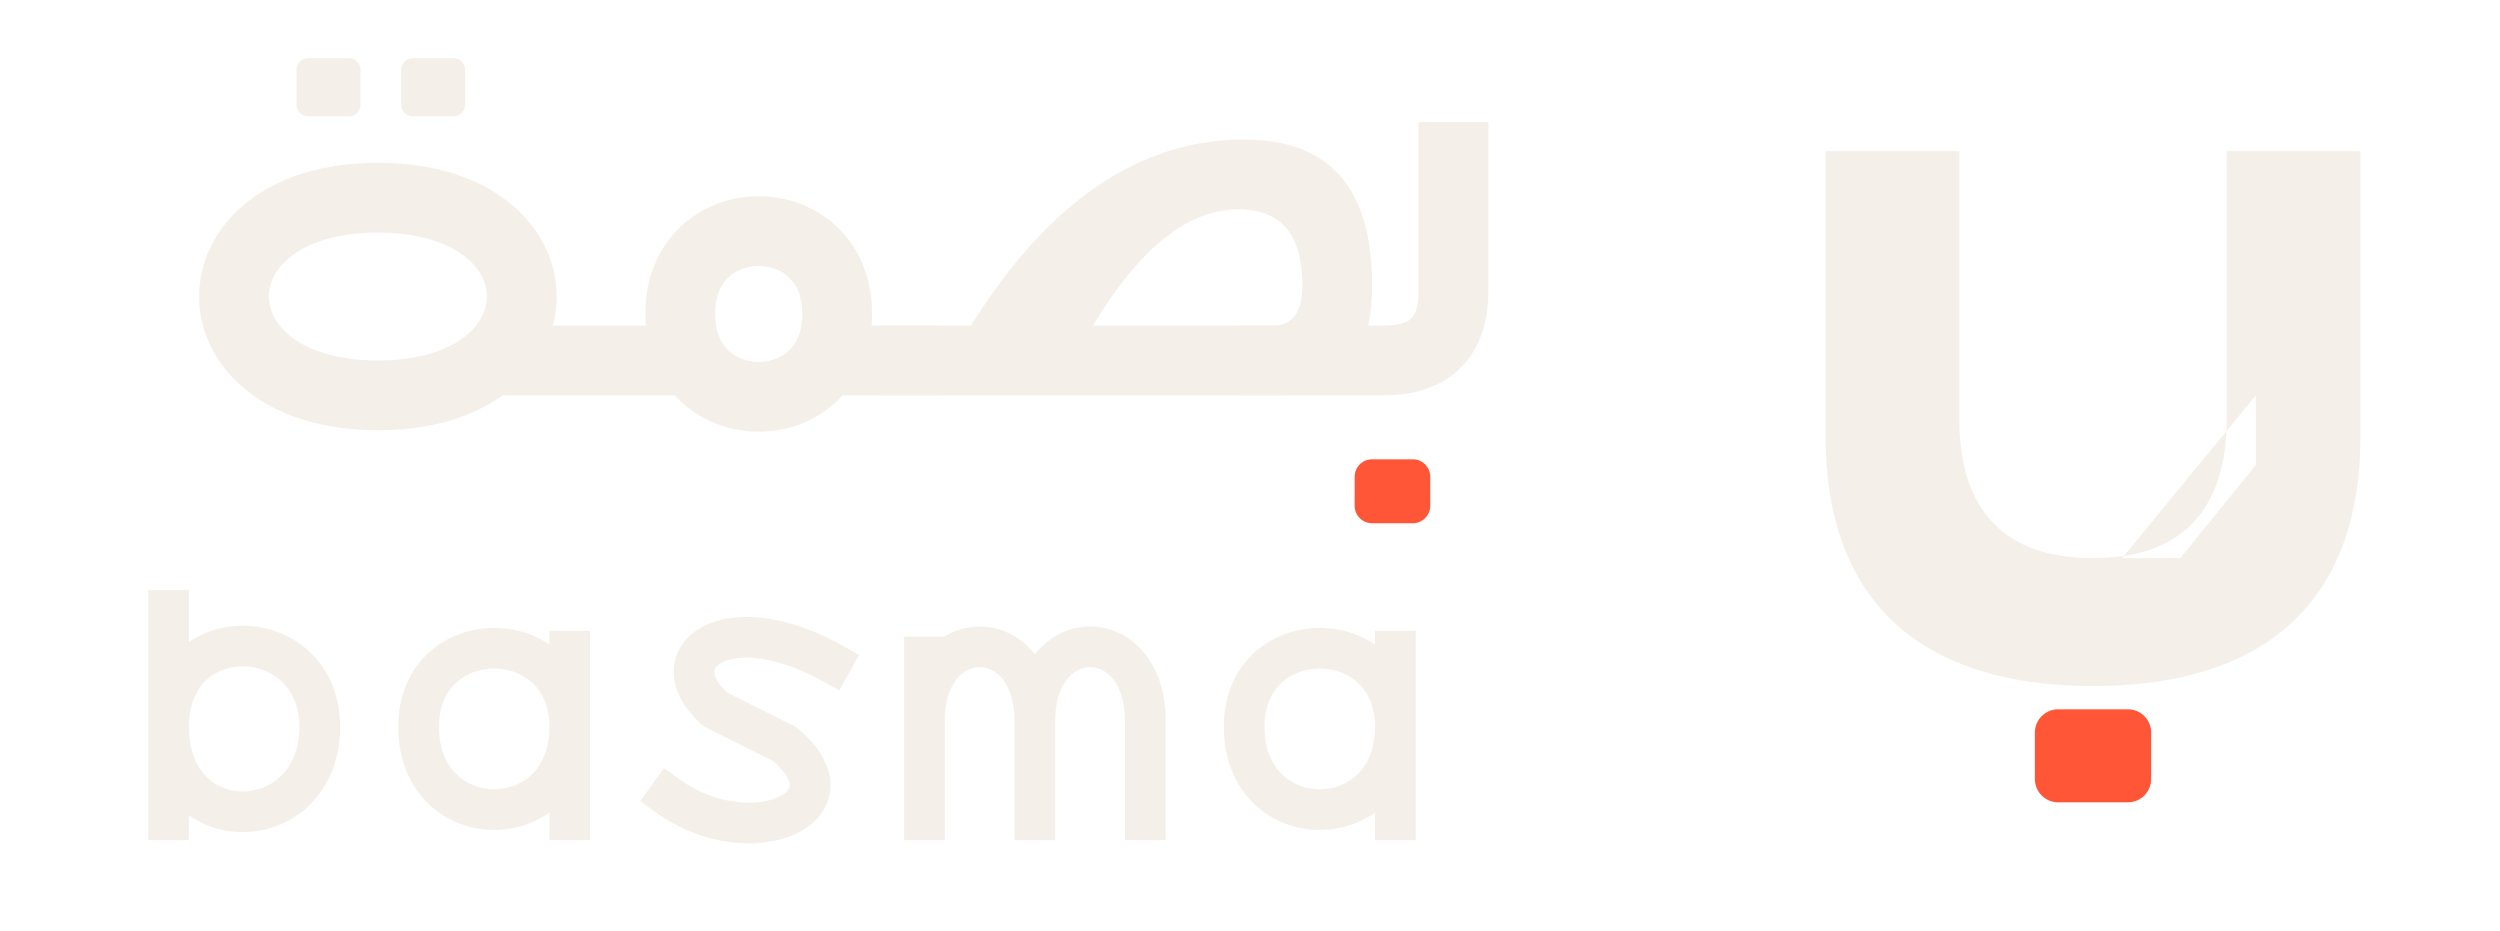
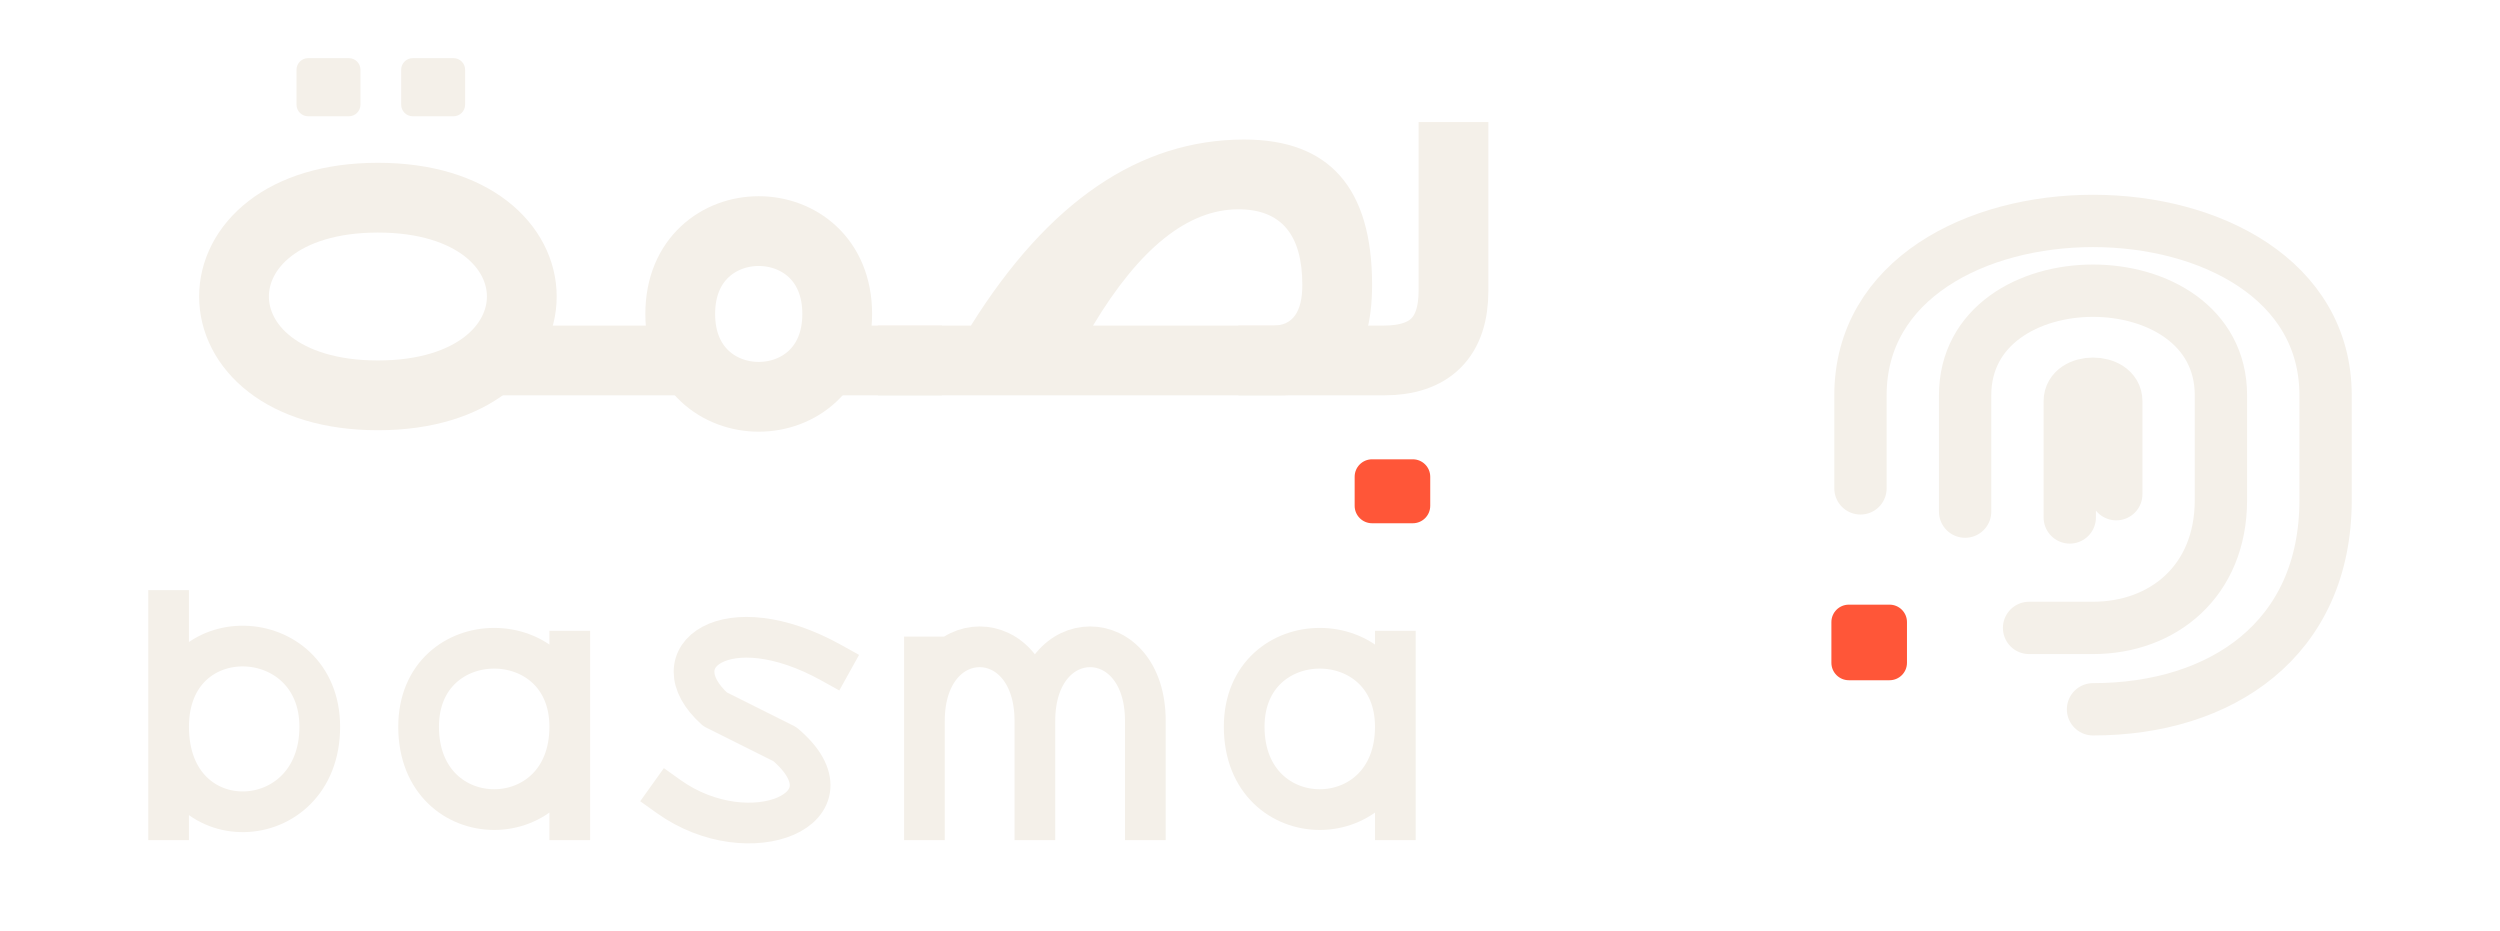
<svg xmlns="http://www.w3.org/2000/svg" viewBox="0 0 430 160" fill="none" color="#f4f0e9">
  <g transform="translate(5 7)">
    <g stroke="currentColor" stroke-width="12" stroke-linejoin="round" stroke-linecap="square">
      <path d="M245 20V43Q245 55 233 55H214" />
      <path fill="currentColor" stroke="none" fill-rule="evenodd" d="M146 61H215Q231 61 231 42Q231 17 209 17Q182 17 162 49H146V61ZM183 49H214Q219 49 219 42Q219 29 208 29Q195 29 183 49Z" />
      <path d="M151 55H143M108 55H84" />
      <path d="M139 47C139 28 112 28 112 47C112 66 139 66 139 47Z" />
      <path d="M60 27C27 27 27 61 60 61C93 61 93 27 60 27Z" />
    </g>
    <rect x="46" y="3" width="11" height="10" rx="2" fill="currentColor" />
    <rect x="64" y="3" width="11" height="10" rx="2" fill="currentColor" />
    <rect x="228" y="72" width="13" height="11" rx="3" fill="#ff5638" />
    <g transform="translate(19 98)" stroke="currentColor" stroke-width="7" stroke-linecap="square" stroke-linejoin="round">
      <path d="M5 0V36M5 20C5 1 31 2 31 20C31 39 5 40 5 20Z" />
      <path d="M48 20C48 2 74 2 74 20C74 39 48 39 48 20ZM74 7V36" />
      <path d="M119 9C101-1 89 8 99 17L111 23C124 34 105 42 91 32" />
      <path d="M135 36V8M135 19C135 2 154 2 154 19V36M154 19C154 2 173 2 173 19V36" />
      <path d="M190 20C190 2 216 2 216 20C216 39 190 39 190 20ZM216 7V36" />
    </g>
  </g>
  <g transform="translate(300 18)">
-     <path fill="currentColor" fill-rule="evenodd" d="M14 8h23v46c0 16 8 24 23 24s23-8 23-24V8h23v49c0 29-17 43-46 43S14 86 14 57V8Zm74 42L65 78h10l13-16V50Z" />
-     <rect x="50" y="104" width="20" height="16" rx="4" fill="#ff5638" />
+     <g stroke="currentColor" stroke-width="9" stroke-linecap="round" stroke-linejoin="round">
+       <path d="M20 66V50C20 10 100 10 100 50V68C100 92 82 104 60 104" />
+       <path d="M38 70V50C38 26 82 26 82 50V68C82 82 72 90 60 90H49" />
+       <path d="M56 71V51C56 47 64 47 64 51V67" />
+     </g>
+     <rect x="15" y="86" width="13" height="13" rx="3" fill="#ff5638" />
  </g>
</svg>
